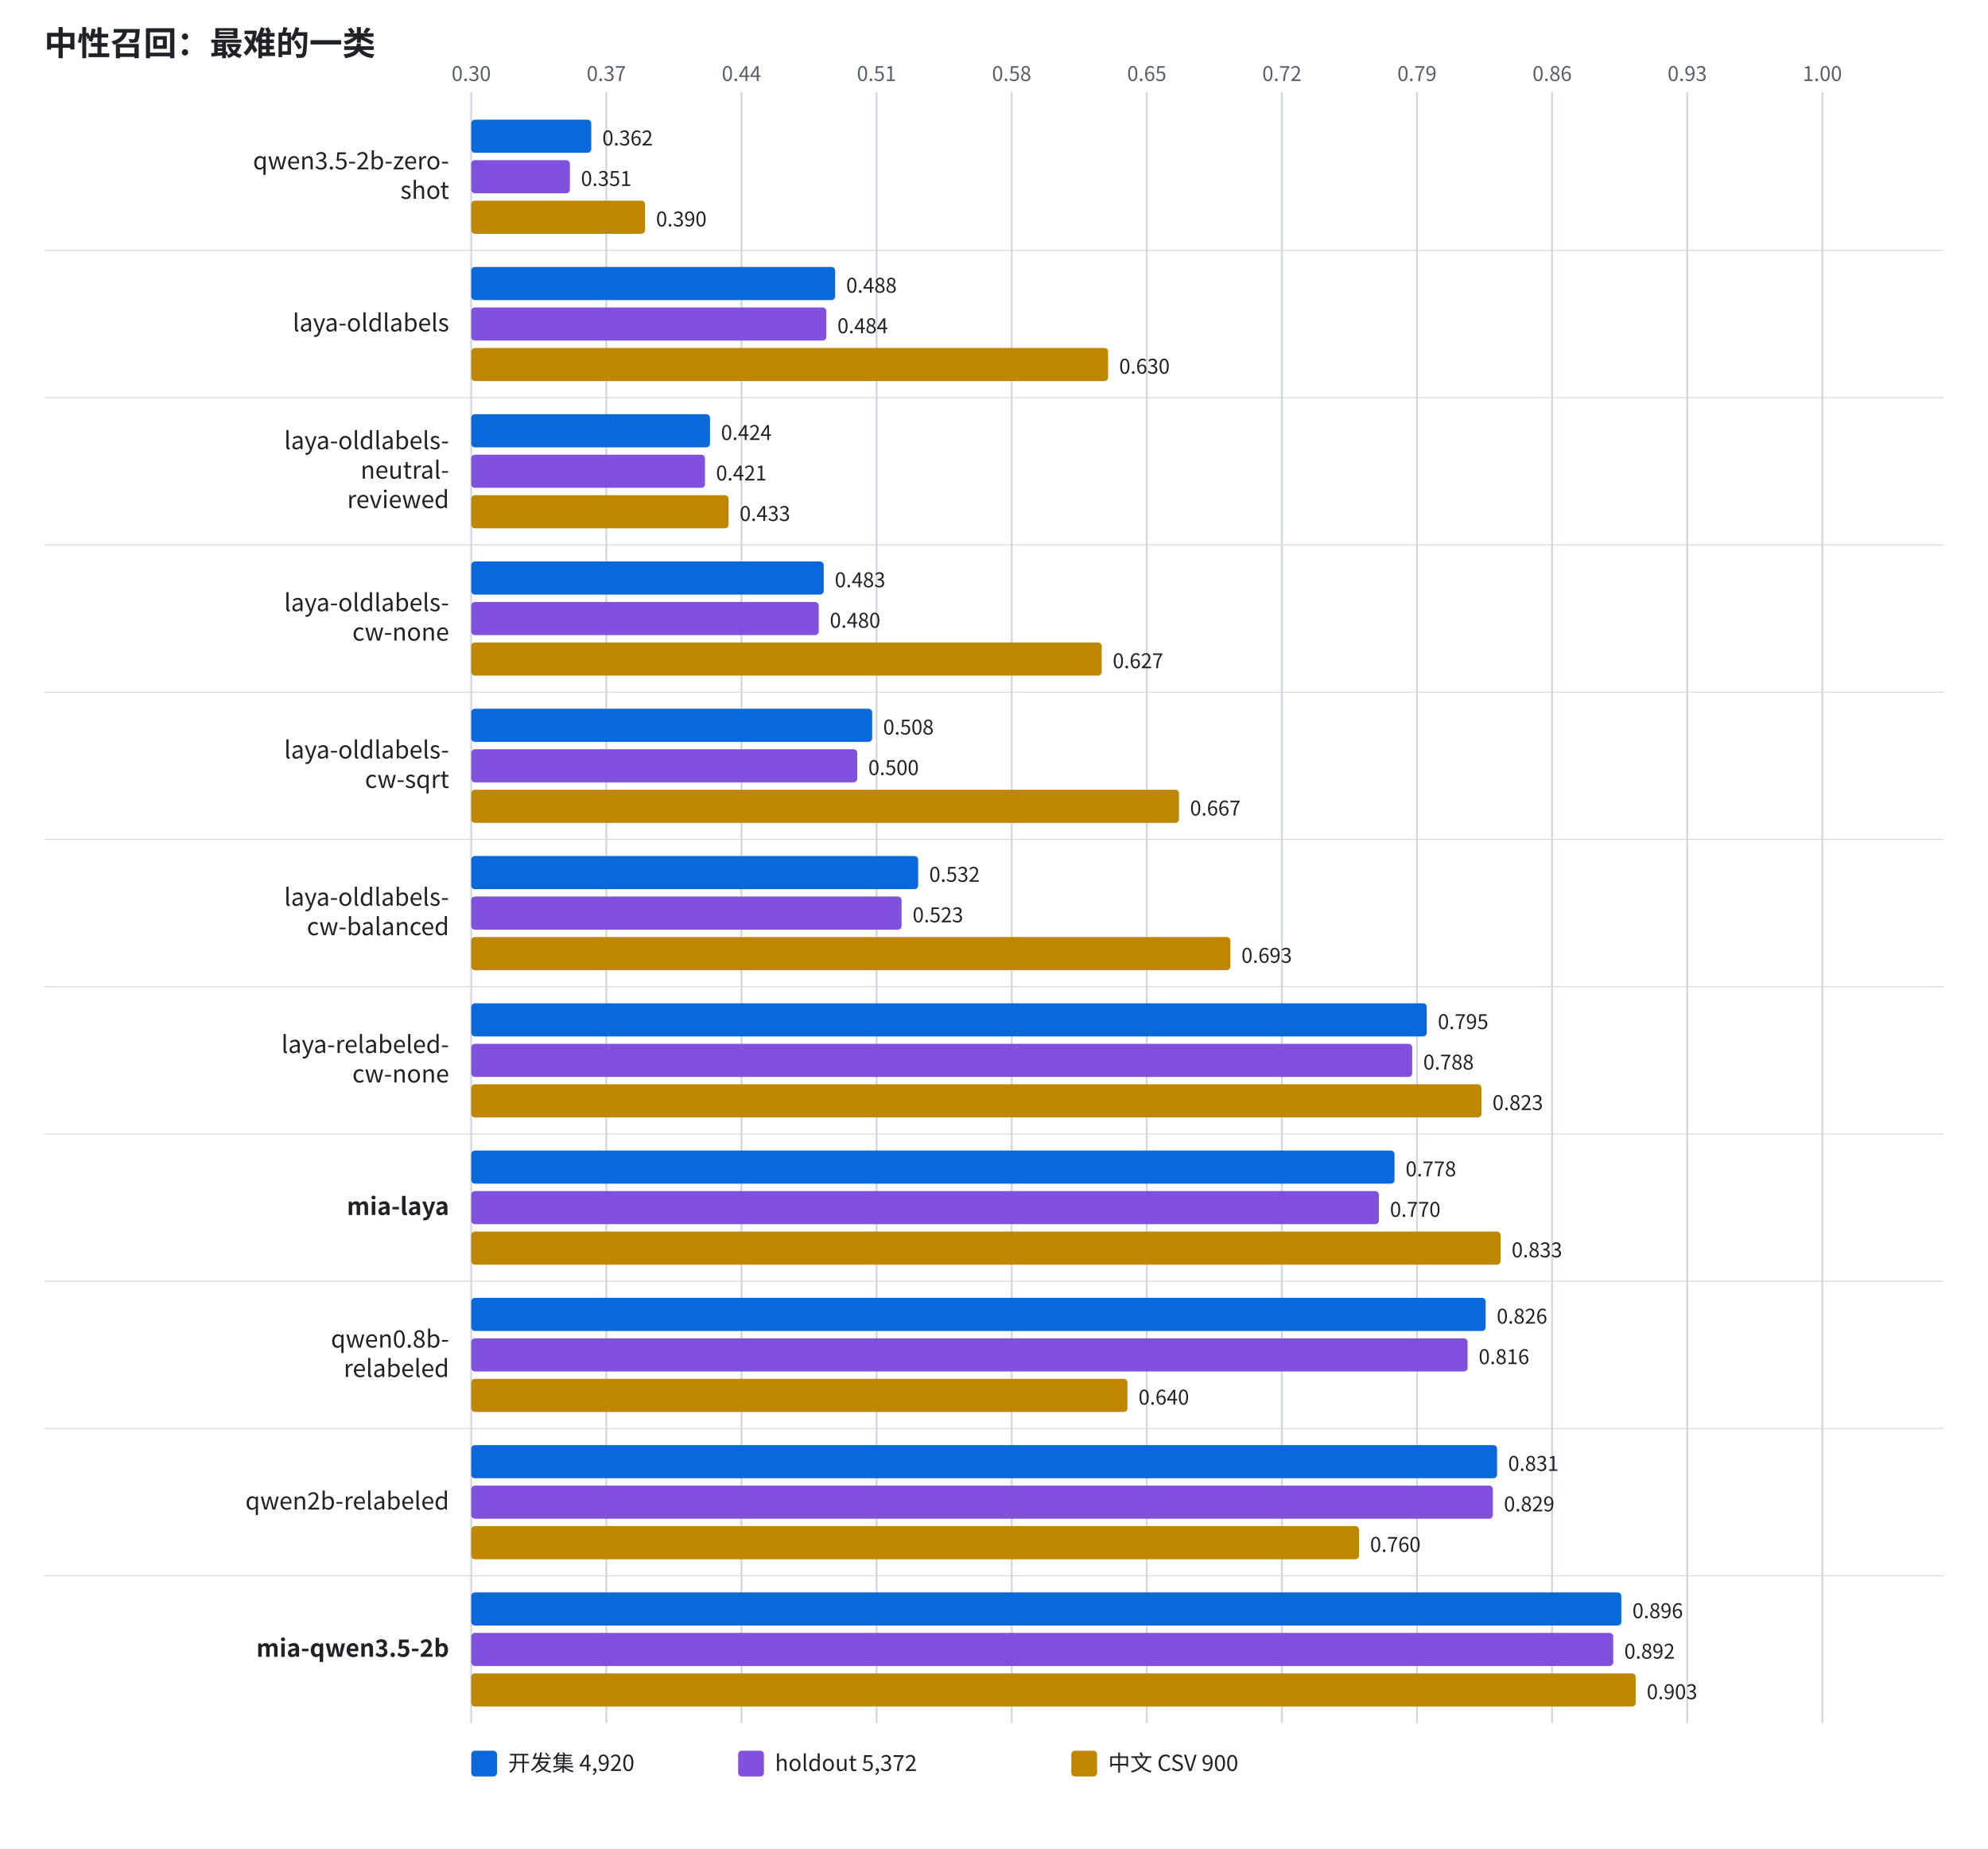
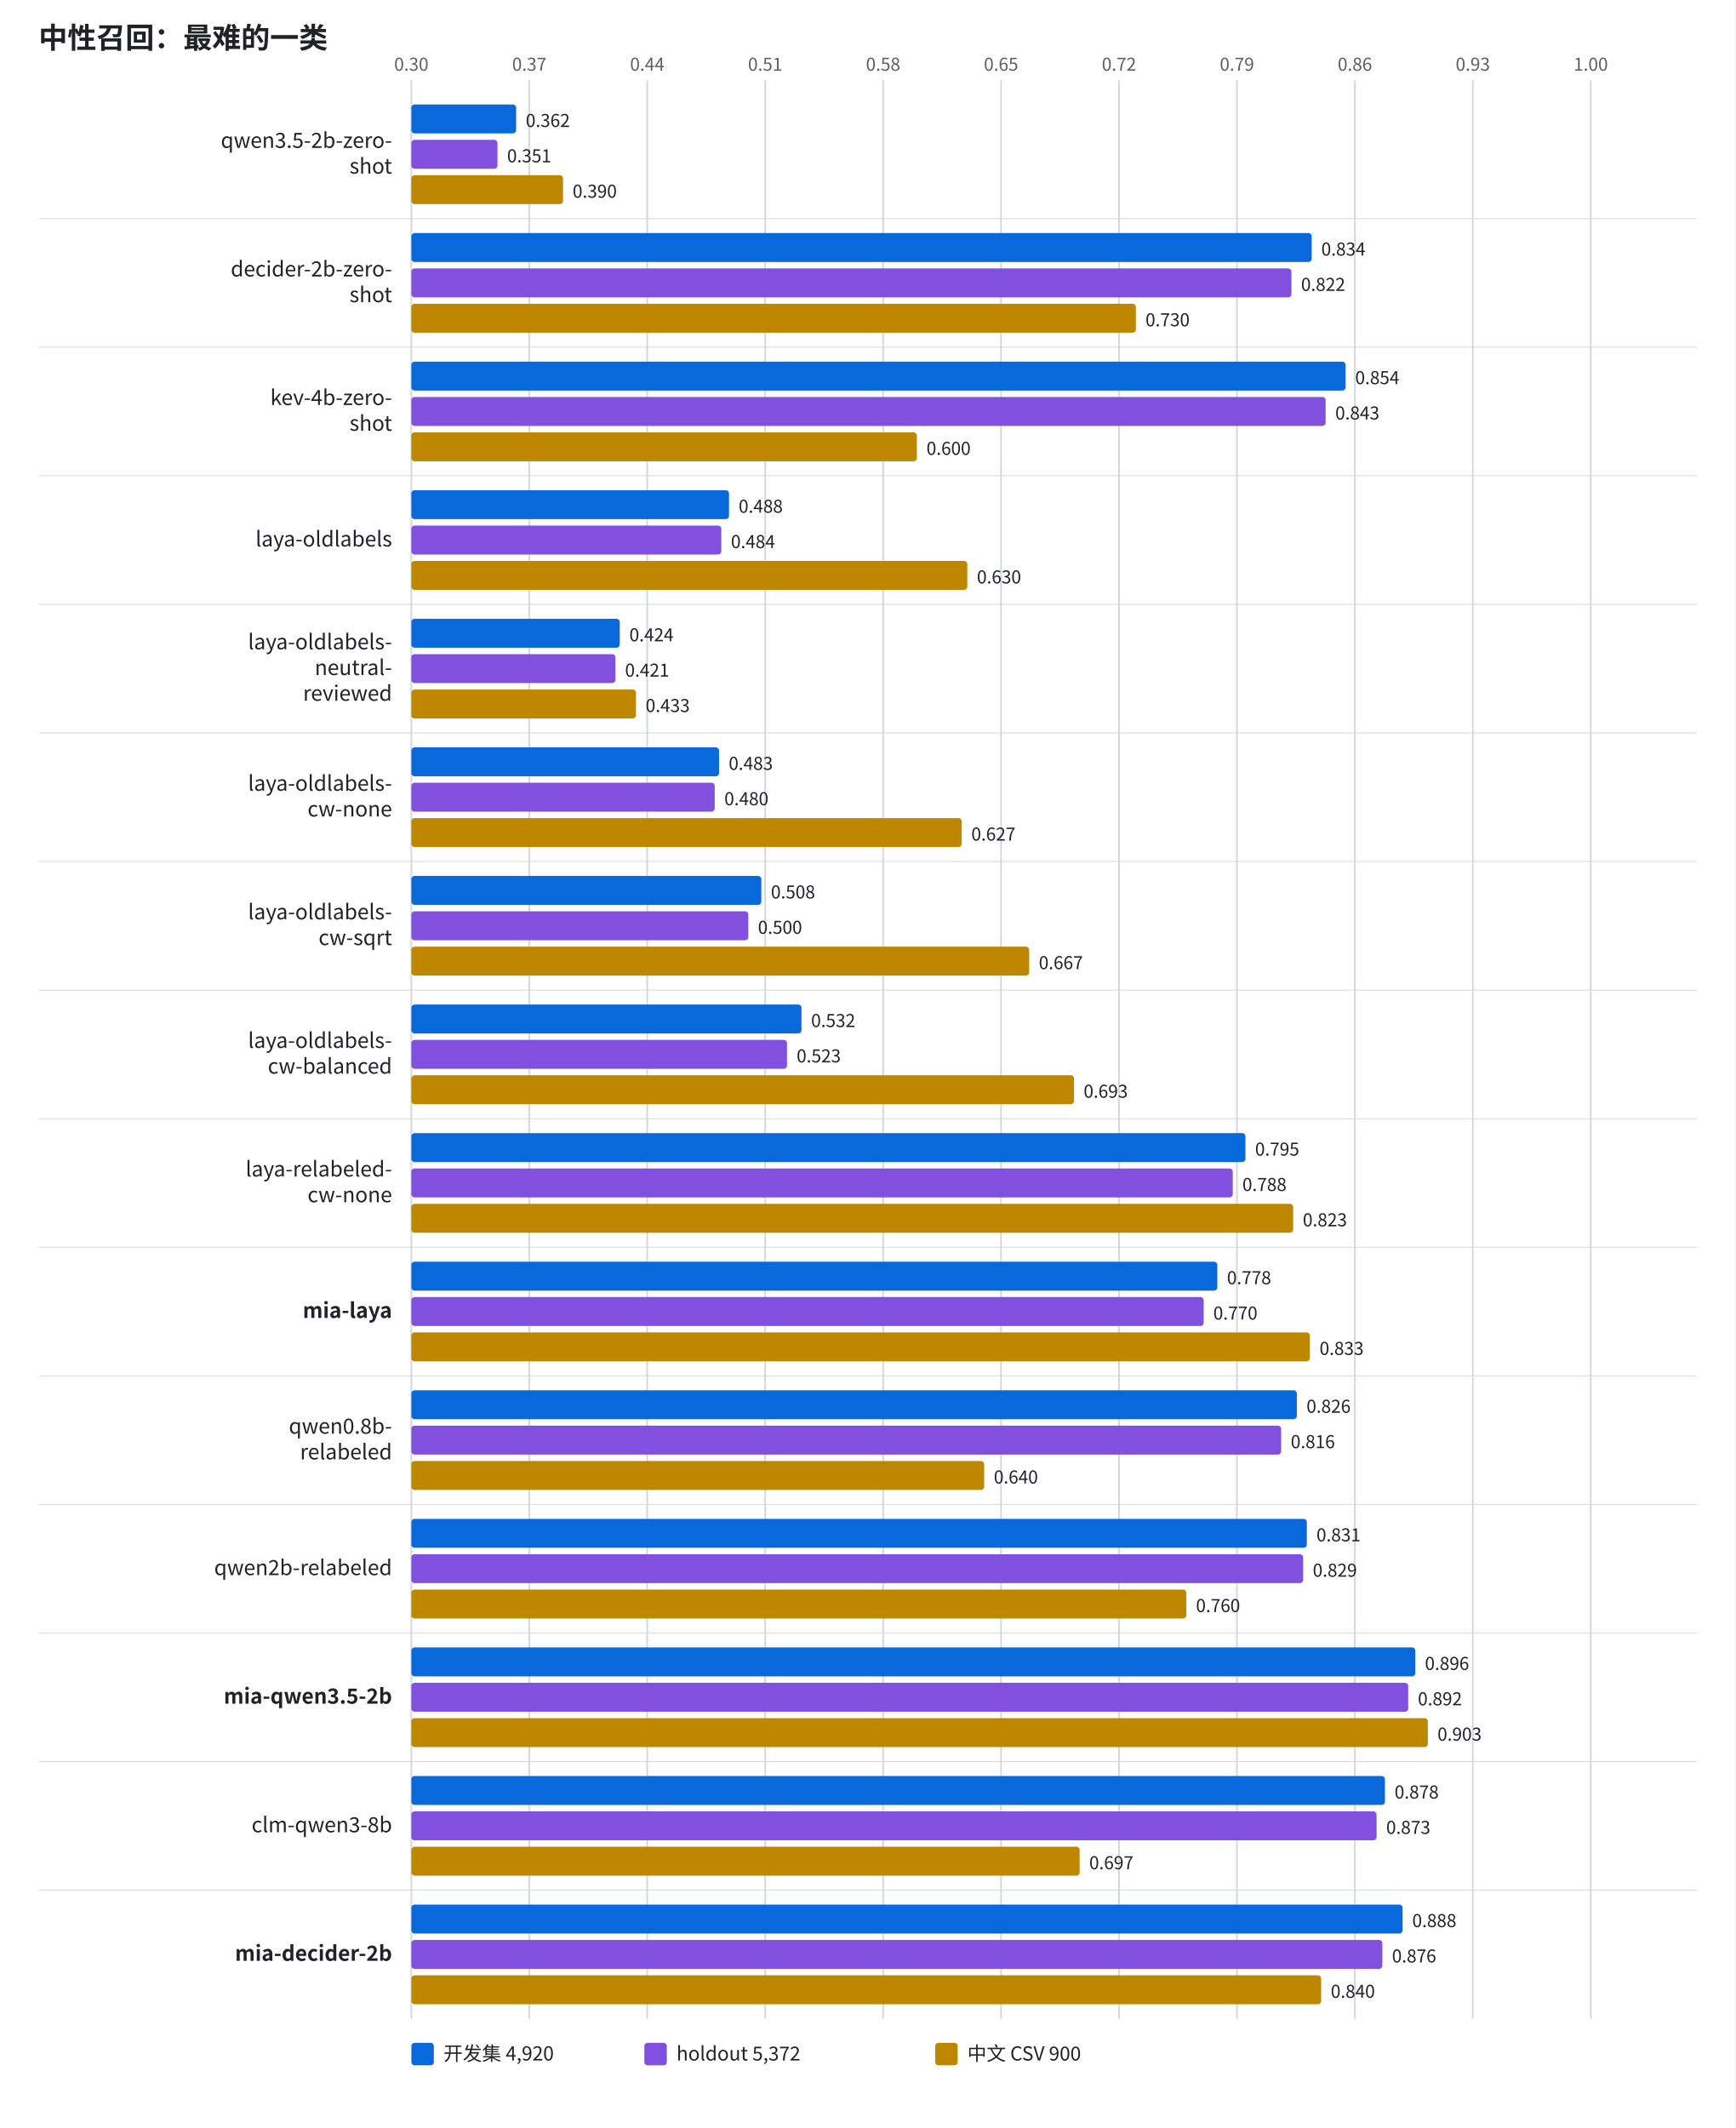
- <svg xmlns="http://www.w3.org/2000/svg" width="1080" height="1004" viewBox="0 0 1080 1004" role="img" aria-label="中性召回：最难的一类" font-family="-apple-system, BlinkMacSystemFont, &quot;Segoe UI&quot;, &quot;PingFang SC&quot;, &quot;Microsoft YaHei&quot;, &quot;Noto Sans CJK SC&quot;, sans-serif">
-   <rect width="1080" height="1004" fill="#ffffff" />
+ <svg xmlns="http://www.w3.org/2000/svg" width="1080" height="1324" viewBox="0 0 1080 1324" role="img" aria-label="中性召回：最难的一类" font-family="-apple-system, BlinkMacSystemFont, &quot;Segoe UI&quot;, &quot;PingFang SC&quot;, &quot;Microsoft YaHei&quot;, &quot;Noto Sans CJK SC&quot;, sans-serif">
+   <rect width="1080" height="1324" fill="#ffffff" />
  <text x="24" y="30" font-size="18" font-weight="600" fill="#1f2328">中性召回：最难的一类</text>
-   <line x1="256.0" y1="50" x2="256.0" y2="936" stroke="#d0d7de" stroke-width="1" />
+   <line x1="256.0" y1="50" x2="256.0" y2="1256" stroke="#d0d7de" stroke-width="1" />
  <text x="256.0" y="44" font-size="11" fill="#57606a" text-anchor="middle">0.30</text>
-   <line x1="329.4" y1="50" x2="329.4" y2="936" stroke="#d0d7de" stroke-width="1" />
+   <line x1="329.4" y1="50" x2="329.4" y2="1256" stroke="#d0d7de" stroke-width="1" />
  <text x="329.4" y="44" font-size="11" fill="#57606a" text-anchor="middle">0.37</text>
-   <line x1="402.8" y1="50" x2="402.8" y2="936" stroke="#d0d7de" stroke-width="1" />
+   <line x1="402.8" y1="50" x2="402.8" y2="1256" stroke="#d0d7de" stroke-width="1" />
  <text x="402.8" y="44" font-size="11" fill="#57606a" text-anchor="middle">0.44</text>
-   <line x1="476.2" y1="50" x2="476.2" y2="936" stroke="#d0d7de" stroke-width="1" />
+   <line x1="476.2" y1="50" x2="476.2" y2="1256" stroke="#d0d7de" stroke-width="1" />
  <text x="476.2" y="44" font-size="11" fill="#57606a" text-anchor="middle">0.51</text>
-   <line x1="549.6" y1="50" x2="549.6" y2="936" stroke="#d0d7de" stroke-width="1" />
+   <line x1="549.6" y1="50" x2="549.6" y2="1256" stroke="#d0d7de" stroke-width="1" />
  <text x="549.6" y="44" font-size="11" fill="#57606a" text-anchor="middle">0.58</text>
-   <line x1="623.0" y1="50" x2="623.0" y2="936" stroke="#d0d7de" stroke-width="1" />
+   <line x1="623.0" y1="50" x2="623.0" y2="1256" stroke="#d0d7de" stroke-width="1" />
  <text x="623.0" y="44" font-size="11" fill="#57606a" text-anchor="middle">0.65</text>
-   <line x1="696.4" y1="50" x2="696.4" y2="936" stroke="#d0d7de" stroke-width="1" />
+   <line x1="696.4" y1="50" x2="696.4" y2="1256" stroke="#d0d7de" stroke-width="1" />
  <text x="696.4" y="44" font-size="11" fill="#57606a" text-anchor="middle">0.72</text>
-   <line x1="769.8" y1="50" x2="769.8" y2="936" stroke="#d0d7de" stroke-width="1" />
+   <line x1="769.8" y1="50" x2="769.8" y2="1256" stroke="#d0d7de" stroke-width="1" />
  <text x="769.8" y="44" font-size="11" fill="#57606a" text-anchor="middle">0.79</text>
-   <line x1="843.2" y1="50" x2="843.2" y2="936" stroke="#d0d7de" stroke-width="1" />
+   <line x1="843.2" y1="50" x2="843.2" y2="1256" stroke="#d0d7de" stroke-width="1" />
  <text x="843.2" y="44" font-size="11" fill="#57606a" text-anchor="middle">0.86</text>
-   <line x1="916.6" y1="50" x2="916.6" y2="936" stroke="#d0d7de" stroke-width="1" />
+   <line x1="916.6" y1="50" x2="916.6" y2="1256" stroke="#d0d7de" stroke-width="1" />
  <text x="916.6" y="44" font-size="11" fill="#57606a" text-anchor="middle">0.93</text>
-   <line x1="990.0" y1="50" x2="990.0" y2="936" stroke="#d0d7de" stroke-width="1" />
+   <line x1="990.0" y1="50" x2="990.0" y2="1256" stroke="#d0d7de" stroke-width="1" />
  <text x="990.0" y="44" font-size="11" fill="#57606a" text-anchor="middle">1.00</text>
  <text x="244" y="92.0" font-size="13" fill="#1f2328" text-anchor="end">qwen3.5-2b-zero-</text>
  <text x="244" y="108.0" font-size="13" fill="#1f2328" text-anchor="end">shot</text>
  <rect x="256" y="65.0" width="65.2" height="18" fill="#0969da" rx="2" />
  <text x="327.2" y="79.0" font-size="11" fill="#1f2328">0.362</text>
  <rect x="256" y="87.0" width="53.6" height="18" fill="#8250df" rx="2" />
  <text x="315.6" y="101.0" font-size="11" fill="#1f2328">0.351</text>
  <rect x="256" y="109.0" width="94.4" height="18" fill="#bf8700" rx="2" />
  <text x="356.4" y="123.0" font-size="11" fill="#1f2328">0.390</text>
-   <text x="244" y="180.0" font-size="13" fill="#1f2328" text-anchor="end">laya-oldlabels</text>
-   <rect x="256" y="145.0" width="197.7" height="18" fill="#0969da" rx="2" />
-   <text x="459.7" y="159.0" font-size="11" fill="#1f2328">0.488</text>
-   <rect x="256" y="167.0" width="192.9" height="18" fill="#8250df" rx="2" />
-   <text x="454.9" y="181.0" font-size="11" fill="#1f2328">0.484</text>
-   <rect x="256" y="189.0" width="346.0" height="18" fill="#bf8700" rx="2" />
-   <text x="608.0" y="203.0" font-size="11" fill="#1f2328">0.630</text>
+   <text x="244" y="172.0" font-size="13" fill="#1f2328" text-anchor="end">decider-2b-zero-</text>
+   <text x="244" y="188.0" font-size="13" fill="#1f2328" text-anchor="end">shot</text>
+   <rect x="256" y="145.0" width="560.3" height="18" fill="#0969da" rx="2" />
+   <text x="822.3" y="159.0" font-size="11" fill="#1f2328">0.834</text>
+   <rect x="256" y="167.0" width="547.7" height="18" fill="#8250df" rx="2" />
+   <text x="809.7" y="181.0" font-size="11" fill="#1f2328">0.822</text>
+   <rect x="256" y="189.0" width="450.9" height="18" fill="#bf8700" rx="2" />
+   <text x="712.9" y="203.0" font-size="11" fill="#1f2328">0.730</text>
  <line x1="24" y1="136" x2="1056" y2="136" stroke="#d0d7de" stroke-width="0.5" />
-   <text x="244" y="244.0" font-size="13" fill="#1f2328" text-anchor="end">laya-oldlabels-</text>
-   <text x="244" y="260.0" font-size="13" fill="#1f2328" text-anchor="end">neutral-</text>
-   <text x="244" y="276.0" font-size="13" fill="#1f2328" text-anchor="end">reviewed</text>
-   <rect x="256" y="225.0" width="129.7" height="18" fill="#0969da" rx="2" />
-   <text x="391.7" y="239.0" font-size="11" fill="#1f2328">0.424</text>
-   <rect x="256" y="247.0" width="127.0" height="18" fill="#8250df" rx="2" />
-   <text x="389.0" y="261.0" font-size="11" fill="#1f2328">0.421</text>
-   <rect x="256" y="269.0" width="139.8" height="18" fill="#bf8700" rx="2" />
-   <text x="401.8" y="283.0" font-size="11" fill="#1f2328">0.433</text>
+   <text x="244" y="252.0" font-size="13" fill="#1f2328" text-anchor="end">kev-4b-zero-</text>
+   <text x="244" y="268.0" font-size="13" fill="#1f2328" text-anchor="end">shot</text>
+   <rect x="256" y="225.0" width="581.4" height="18" fill="#0969da" rx="2" />
+   <text x="843.4" y="239.0" font-size="11" fill="#1f2328">0.854</text>
+   <rect x="256" y="247.0" width="569.0" height="18" fill="#8250df" rx="2" />
+   <text x="831.0" y="261.0" font-size="11" fill="#1f2328">0.843</text>
+   <rect x="256" y="269.0" width="314.6" height="18" fill="#bf8700" rx="2" />
+   <text x="576.6" y="283.0" font-size="11" fill="#1f2328">0.600</text>
  <line x1="24" y1="216" x2="1056" y2="216" stroke="#d0d7de" stroke-width="0.5" />
-   <text x="244" y="332.0" font-size="13" fill="#1f2328" text-anchor="end">laya-oldlabels-</text>
-   <text x="244" y="348.0" font-size="13" fill="#1f2328" text-anchor="end">cw-none</text>
-   <rect x="256" y="305.0" width="191.5" height="18" fill="#0969da" rx="2" />
-   <text x="453.5" y="319.0" font-size="11" fill="#1f2328">0.483</text>
-   <rect x="256" y="327.0" width="188.8" height="18" fill="#8250df" rx="2" />
-   <text x="450.8" y="341.0" font-size="11" fill="#1f2328">0.480</text>
-   <rect x="256" y="349.0" width="342.5" height="18" fill="#bf8700" rx="2" />
-   <text x="604.5" y="363.0" font-size="11" fill="#1f2328">0.627</text>
+   <text x="244" y="340.0" font-size="13" fill="#1f2328" text-anchor="end">laya-oldlabels</text>
+   <rect x="256" y="305.0" width="197.7" height="18" fill="#0969da" rx="2" />
+   <text x="459.7" y="319.0" font-size="11" fill="#1f2328">0.488</text>
+   <rect x="256" y="327.0" width="192.9" height="18" fill="#8250df" rx="2" />
+   <text x="454.9" y="341.0" font-size="11" fill="#1f2328">0.484</text>
+   <rect x="256" y="349.0" width="346.0" height="18" fill="#bf8700" rx="2" />
+   <text x="608.0" y="363.0" font-size="11" fill="#1f2328">0.630</text>
  <line x1="24" y1="296" x2="1056" y2="296" stroke="#d0d7de" stroke-width="0.5" />
-   <text x="244" y="412.0" font-size="13" fill="#1f2328" text-anchor="end">laya-oldlabels-</text>
-   <text x="244" y="428.0" font-size="13" fill="#1f2328" text-anchor="end">cw-sqrt</text>
-   <rect x="256" y="385.0" width="217.8" height="18" fill="#0969da" rx="2" />
-   <text x="479.8" y="399.0" font-size="11" fill="#1f2328">0.508</text>
-   <rect x="256" y="407.0" width="209.7" height="18" fill="#8250df" rx="2" />
-   <text x="471.7" y="421.0" font-size="11" fill="#1f2328">0.500</text>
-   <rect x="256" y="429.0" width="384.5" height="18" fill="#bf8700" rx="2" />
-   <text x="646.5" y="443.0" font-size="11" fill="#1f2328">0.667</text>
+   <text x="244" y="404.0" font-size="13" fill="#1f2328" text-anchor="end">laya-oldlabels-</text>
+   <text x="244" y="420.0" font-size="13" fill="#1f2328" text-anchor="end">neutral-</text>
+   <text x="244" y="436.0" font-size="13" fill="#1f2328" text-anchor="end">reviewed</text>
+   <rect x="256" y="385.0" width="129.7" height="18" fill="#0969da" rx="2" />
+   <text x="391.7" y="399.0" font-size="11" fill="#1f2328">0.424</text>
+   <rect x="256" y="407.0" width="127.0" height="18" fill="#8250df" rx="2" />
+   <text x="389.0" y="421.0" font-size="11" fill="#1f2328">0.421</text>
+   <rect x="256" y="429.0" width="139.8" height="18" fill="#bf8700" rx="2" />
+   <text x="401.8" y="443.0" font-size="11" fill="#1f2328">0.433</text>
  <line x1="24" y1="376" x2="1056" y2="376" stroke="#d0d7de" stroke-width="0.5" />
  <text x="244" y="492.0" font-size="13" fill="#1f2328" text-anchor="end">laya-oldlabels-</text>
-   <text x="244" y="508.0" font-size="13" fill="#1f2328" text-anchor="end">cw-balanced</text>
-   <rect x="256" y="465.0" width="242.8" height="18" fill="#0969da" rx="2" />
-   <text x="504.8" y="479.0" font-size="11" fill="#1f2328">0.532</text>
-   <rect x="256" y="487.0" width="233.8" height="18" fill="#8250df" rx="2" />
-   <text x="495.8" y="501.0" font-size="11" fill="#1f2328">0.523</text>
-   <rect x="256" y="509.0" width="412.4" height="18" fill="#bf8700" rx="2" />
-   <text x="674.4" y="523.0" font-size="11" fill="#1f2328">0.693</text>
+   <text x="244" y="508.0" font-size="13" fill="#1f2328" text-anchor="end">cw-none</text>
+   <rect x="256" y="465.0" width="191.5" height="18" fill="#0969da" rx="2" />
+   <text x="453.5" y="479.0" font-size="11" fill="#1f2328">0.483</text>
+   <rect x="256" y="487.0" width="188.8" height="18" fill="#8250df" rx="2" />
+   <text x="450.8" y="501.0" font-size="11" fill="#1f2328">0.480</text>
+   <rect x="256" y="509.0" width="342.5" height="18" fill="#bf8700" rx="2" />
+   <text x="604.5" y="523.0" font-size="11" fill="#1f2328">0.627</text>
  <line x1="24" y1="456" x2="1056" y2="456" stroke="#d0d7de" stroke-width="0.5" />
-   <text x="244" y="572.0" font-size="13" fill="#1f2328" text-anchor="end">laya-relabeled-</text>
-   <text x="244" y="588.0" font-size="13" fill="#1f2328" text-anchor="end">cw-none</text>
-   <rect x="256" y="545.0" width="519.1" height="18" fill="#0969da" rx="2" />
-   <text x="781.1" y="559.0" font-size="11" fill="#1f2328">0.795</text>
-   <rect x="256" y="567.0" width="511.2" height="18" fill="#8250df" rx="2" />
-   <text x="773.2" y="581.0" font-size="11" fill="#1f2328">0.788</text>
-   <rect x="256" y="589.0" width="548.8" height="18" fill="#bf8700" rx="2" />
-   <text x="810.8" y="603.0" font-size="11" fill="#1f2328">0.823</text>
+   <text x="244" y="572.0" font-size="13" fill="#1f2328" text-anchor="end">laya-oldlabels-</text>
+   <text x="244" y="588.0" font-size="13" fill="#1f2328" text-anchor="end">cw-sqrt</text>
+   <rect x="256" y="545.0" width="217.8" height="18" fill="#0969da" rx="2" />
+   <text x="479.8" y="559.0" font-size="11" fill="#1f2328">0.508</text>
+   <rect x="256" y="567.0" width="209.7" height="18" fill="#8250df" rx="2" />
+   <text x="471.7" y="581.0" font-size="11" fill="#1f2328">0.500</text>
+   <rect x="256" y="589.0" width="384.5" height="18" fill="#bf8700" rx="2" />
+   <text x="646.5" y="603.0" font-size="11" fill="#1f2328">0.667</text>
  <line x1="24" y1="536" x2="1056" y2="536" stroke="#d0d7de" stroke-width="0.5" />
-   <text x="244" y="660.0" font-size="13" fill="#1f2328" text-anchor="end" font-weight="600">mia-laya</text>
-   <rect x="256" y="625.0" width="501.6" height="18" fill="#0969da" rx="2" />
-   <text x="763.6" y="639.0" font-size="11" fill="#1f2328">0.778</text>
-   <rect x="256" y="647.0" width="493.1" height="18" fill="#8250df" rx="2" />
-   <text x="755.1" y="661.0" font-size="11" fill="#1f2328">0.770</text>
-   <rect x="256" y="669.0" width="559.2" height="18" fill="#bf8700" rx="2" />
-   <text x="821.2" y="683.0" font-size="11" fill="#1f2328">0.833</text>
+   <text x="244" y="652.0" font-size="13" fill="#1f2328" text-anchor="end">laya-oldlabels-</text>
+   <text x="244" y="668.0" font-size="13" fill="#1f2328" text-anchor="end">cw-balanced</text>
+   <rect x="256" y="625.0" width="242.8" height="18" fill="#0969da" rx="2" />
+   <text x="504.8" y="639.0" font-size="11" fill="#1f2328">0.532</text>
+   <rect x="256" y="647.0" width="233.8" height="18" fill="#8250df" rx="2" />
+   <text x="495.8" y="661.0" font-size="11" fill="#1f2328">0.523</text>
+   <rect x="256" y="669.0" width="412.4" height="18" fill="#bf8700" rx="2" />
+   <text x="674.4" y="683.0" font-size="11" fill="#1f2328">0.693</text>
  <line x1="24" y1="616" x2="1056" y2="616" stroke="#d0d7de" stroke-width="0.5" />
-   <text x="244" y="732.0" font-size="13" fill="#1f2328" text-anchor="end">qwen0.8b-</text>
-   <text x="244" y="748.0" font-size="13" fill="#1f2328" text-anchor="end">relabeled</text>
-   <rect x="256" y="705.0" width="551.1" height="18" fill="#0969da" rx="2" />
-   <text x="813.1" y="719.0" font-size="11" fill="#1f2328">0.826</text>
-   <rect x="256" y="727.0" width="541.3" height="18" fill="#8250df" rx="2" />
-   <text x="803.3" y="741.0" font-size="11" fill="#1f2328">0.816</text>
-   <rect x="256" y="749.0" width="356.5" height="18" fill="#bf8700" rx="2" />
-   <text x="618.5" y="763.0" font-size="11" fill="#1f2328">0.640</text>
+   <text x="244" y="732.0" font-size="13" fill="#1f2328" text-anchor="end">laya-relabeled-</text>
+   <text x="244" y="748.0" font-size="13" fill="#1f2328" text-anchor="end">cw-none</text>
+   <rect x="256" y="705.0" width="519.1" height="18" fill="#0969da" rx="2" />
+   <text x="781.1" y="719.0" font-size="11" fill="#1f2328">0.795</text>
+   <rect x="256" y="727.0" width="511.2" height="18" fill="#8250df" rx="2" />
+   <text x="773.2" y="741.0" font-size="11" fill="#1f2328">0.788</text>
+   <rect x="256" y="749.0" width="548.8" height="18" fill="#bf8700" rx="2" />
+   <text x="810.8" y="763.0" font-size="11" fill="#1f2328">0.823</text>
  <line x1="24" y1="696" x2="1056" y2="696" stroke="#d0d7de" stroke-width="0.5" />
-   <text x="244" y="820.0" font-size="13" fill="#1f2328" text-anchor="end">qwen2b-relabeled</text>
-   <rect x="256" y="785.0" width="557.3" height="18" fill="#0969da" rx="2" />
-   <text x="819.3" y="799.0" font-size="11" fill="#1f2328">0.831</text>
-   <rect x="256" y="807.0" width="555.0" height="18" fill="#8250df" rx="2" />
-   <text x="817.0" y="821.0" font-size="11" fill="#1f2328">0.829</text>
-   <rect x="256" y="829.0" width="482.3" height="18" fill="#bf8700" rx="2" />
-   <text x="744.3" y="843.0" font-size="11" fill="#1f2328">0.760</text>
+   <text x="244" y="820.0" font-size="13" fill="#1f2328" text-anchor="end" font-weight="600">mia-laya</text>
+   <rect x="256" y="785.0" width="501.6" height="18" fill="#0969da" rx="2" />
+   <text x="763.6" y="799.0" font-size="11" fill="#1f2328">0.778</text>
+   <rect x="256" y="807.0" width="493.1" height="18" fill="#8250df" rx="2" />
+   <text x="755.1" y="821.0" font-size="11" fill="#1f2328">0.770</text>
+   <rect x="256" y="829.0" width="559.2" height="18" fill="#bf8700" rx="2" />
+   <text x="821.2" y="843.0" font-size="11" fill="#1f2328">0.833</text>
  <line x1="24" y1="776" x2="1056" y2="776" stroke="#d0d7de" stroke-width="0.5" />
-   <text x="244" y="900.0" font-size="13" fill="#1f2328" text-anchor="end" font-weight="600">mia-qwen3.5-2b</text>
-   <rect x="256" y="865.0" width="624.8" height="18" fill="#0969da" rx="2" />
-   <text x="886.8" y="879.0" font-size="11" fill="#1f2328">0.896</text>
-   <rect x="256" y="887.0" width="620.4" height="18" fill="#8250df" rx="2" />
-   <text x="882.4" y="901.0" font-size="11" fill="#1f2328">0.892</text>
-   <rect x="256" y="909.0" width="632.6" height="18" fill="#bf8700" rx="2" />
-   <text x="894.6" y="923.0" font-size="11" fill="#1f2328">0.903</text>
+   <text x="244" y="892.0" font-size="13" fill="#1f2328" text-anchor="end">qwen0.8b-</text>
+   <text x="244" y="908.0" font-size="13" fill="#1f2328" text-anchor="end">relabeled</text>
+   <rect x="256" y="865.0" width="551.1" height="18" fill="#0969da" rx="2" />
+   <text x="813.1" y="879.0" font-size="11" fill="#1f2328">0.826</text>
+   <rect x="256" y="887.0" width="541.3" height="18" fill="#8250df" rx="2" />
+   <text x="803.3" y="901.0" font-size="11" fill="#1f2328">0.816</text>
+   <rect x="256" y="909.0" width="356.5" height="18" fill="#bf8700" rx="2" />
+   <text x="618.5" y="923.0" font-size="11" fill="#1f2328">0.640</text>
  <line x1="24" y1="856" x2="1056" y2="856" stroke="#d0d7de" stroke-width="0.5" />
-   <rect x="256" y="951" width="14" height="14" fill="#0969da" rx="2" />
-   <text x="276" y="962" font-size="12" fill="#1f2328">开发集 4,920</text>
-   <rect x="401" y="951" width="14" height="14" fill="#8250df" rx="2" />
-   <text x="421" y="962" font-size="12" fill="#1f2328">holdout 5,372</text>
-   <rect x="582" y="951" width="14" height="14" fill="#bf8700" rx="2" />
-   <text x="602" y="962" font-size="12" fill="#1f2328">中文 CSV 900</text>
+   <text x="244" y="980.0" font-size="13" fill="#1f2328" text-anchor="end">qwen2b-relabeled</text>
+   <rect x="256" y="945.0" width="557.3" height="18" fill="#0969da" rx="2" />
+   <text x="819.3" y="959.0" font-size="11" fill="#1f2328">0.831</text>
+   <rect x="256" y="967.0" width="555.0" height="18" fill="#8250df" rx="2" />
+   <text x="817.0" y="981.0" font-size="11" fill="#1f2328">0.829</text>
+   <rect x="256" y="989.0" width="482.3" height="18" fill="#bf8700" rx="2" />
+   <text x="744.3" y="1003.0" font-size="11" fill="#1f2328">0.760</text>
+   <line x1="24" y1="936" x2="1056" y2="936" stroke="#d0d7de" stroke-width="0.5" />
+   <text x="244" y="1060.0" font-size="13" fill="#1f2328" text-anchor="end" font-weight="600">mia-qwen3.5-2b</text>
+   <rect x="256" y="1025.0" width="624.8" height="18" fill="#0969da" rx="2" />
+   <text x="886.8" y="1039.0" font-size="11" fill="#1f2328">0.896</text>
+   <rect x="256" y="1047.0" width="620.4" height="18" fill="#8250df" rx="2" />
+   <text x="882.4" y="1061.0" font-size="11" fill="#1f2328">0.892</text>
+   <rect x="256" y="1069.0" width="632.6" height="18" fill="#bf8700" rx="2" />
+   <text x="894.6" y="1083.0" font-size="11" fill="#1f2328">0.903</text>
+   <line x1="24" y1="1016" x2="1056" y2="1016" stroke="#d0d7de" stroke-width="0.5" />
+   <text x="244" y="1140.0" font-size="13" fill="#1f2328" text-anchor="end">clm-qwen3-8b</text>
+   <rect x="256" y="1105.0" width="605.9" height="18" fill="#0969da" rx="2" />
+   <text x="867.9" y="1119.0" font-size="11" fill="#1f2328">0.878</text>
+   <rect x="256" y="1127.0" width="600.7" height="18" fill="#8250df" rx="2" />
+   <text x="862.7" y="1141.0" font-size="11" fill="#1f2328">0.873</text>
+   <rect x="256" y="1149.0" width="415.9" height="18" fill="#bf8700" rx="2" />
+   <text x="677.9" y="1163.0" font-size="11" fill="#1f2328">0.697</text>
+   <line x1="24" y1="1096" x2="1056" y2="1096" stroke="#d0d7de" stroke-width="0.5" />
+   <text x="244" y="1220.0" font-size="13" fill="#1f2328" text-anchor="end" font-weight="600">mia-decider-2b</text>
+   <rect x="256" y="1185.0" width="616.9" height="18" fill="#0969da" rx="2" />
+   <text x="878.9" y="1199.0" font-size="11" fill="#1f2328">0.888</text>
+   <rect x="256" y="1207.0" width="604.3" height="18" fill="#8250df" rx="2" />
+   <text x="866.3" y="1221.0" font-size="11" fill="#1f2328">0.876</text>
+   <rect x="256" y="1229.0" width="566.2" height="18" fill="#bf8700" rx="2" />
+   <text x="828.2" y="1243.0" font-size="11" fill="#1f2328">0.840</text>
+   <line x1="24" y1="1176" x2="1056" y2="1176" stroke="#d0d7de" stroke-width="0.5" />
+   <rect x="256" y="1271" width="14" height="14" fill="#0969da" rx="2" />
+   <text x="276" y="1282" font-size="12" fill="#1f2328">开发集 4,920</text>
+   <rect x="401" y="1271" width="14" height="14" fill="#8250df" rx="2" />
+   <text x="421" y="1282" font-size="12" fill="#1f2328">holdout 5,372</text>
+   <rect x="582" y="1271" width="14" height="14" fill="#bf8700" rx="2" />
+   <text x="602" y="1282" font-size="12" fill="#1f2328">中文 CSV 900</text>
</svg>
